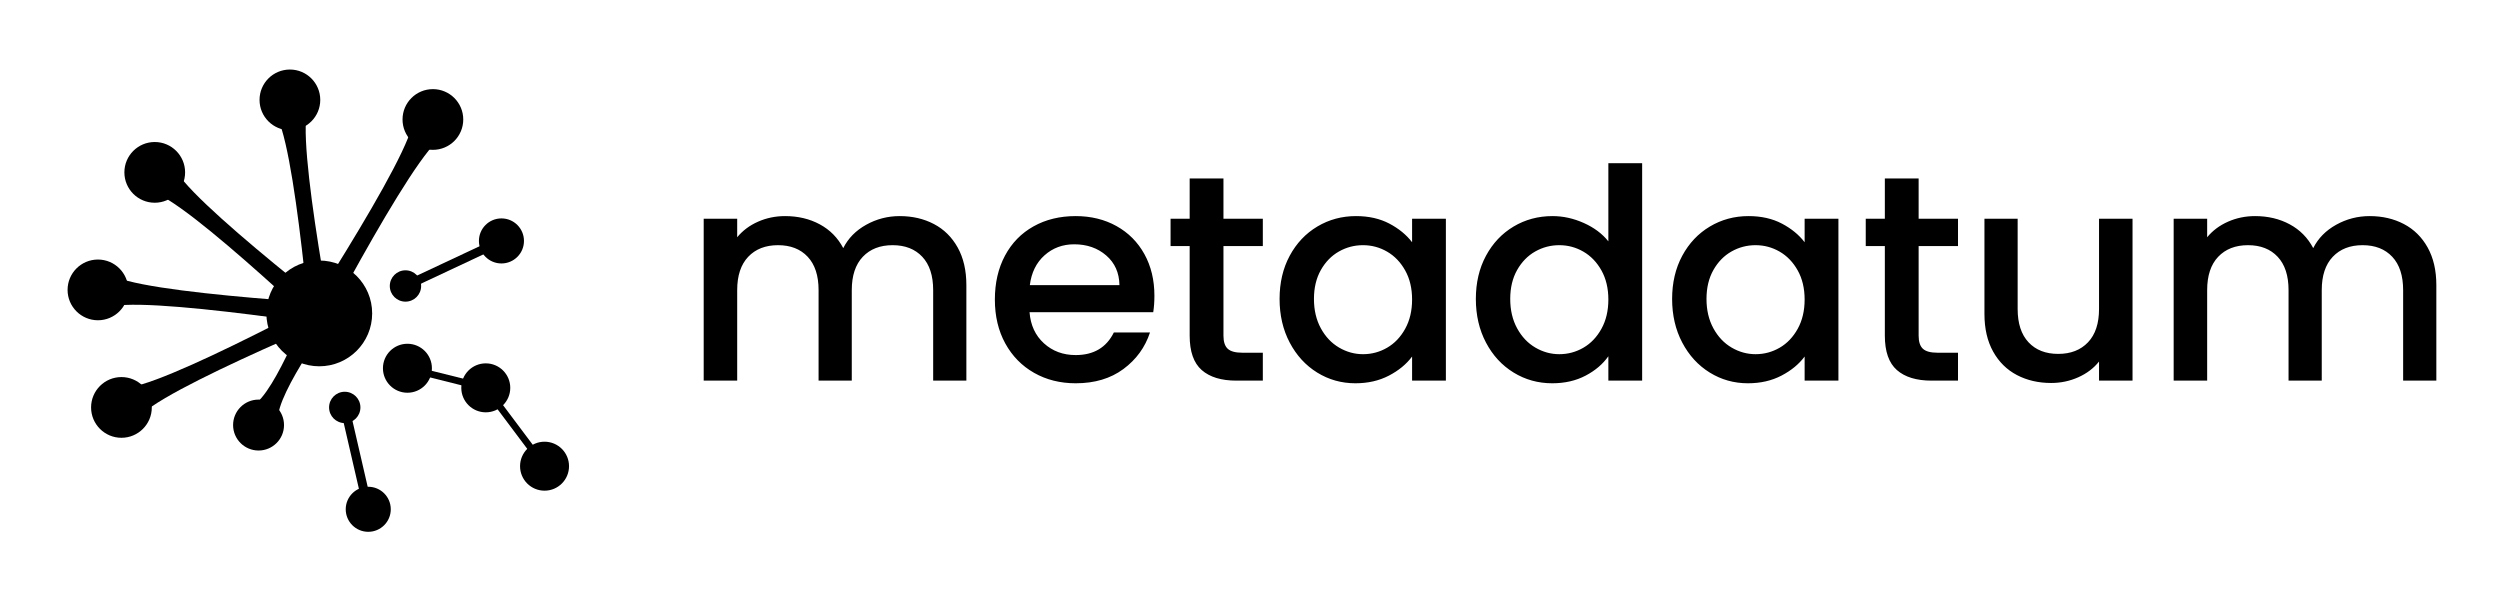
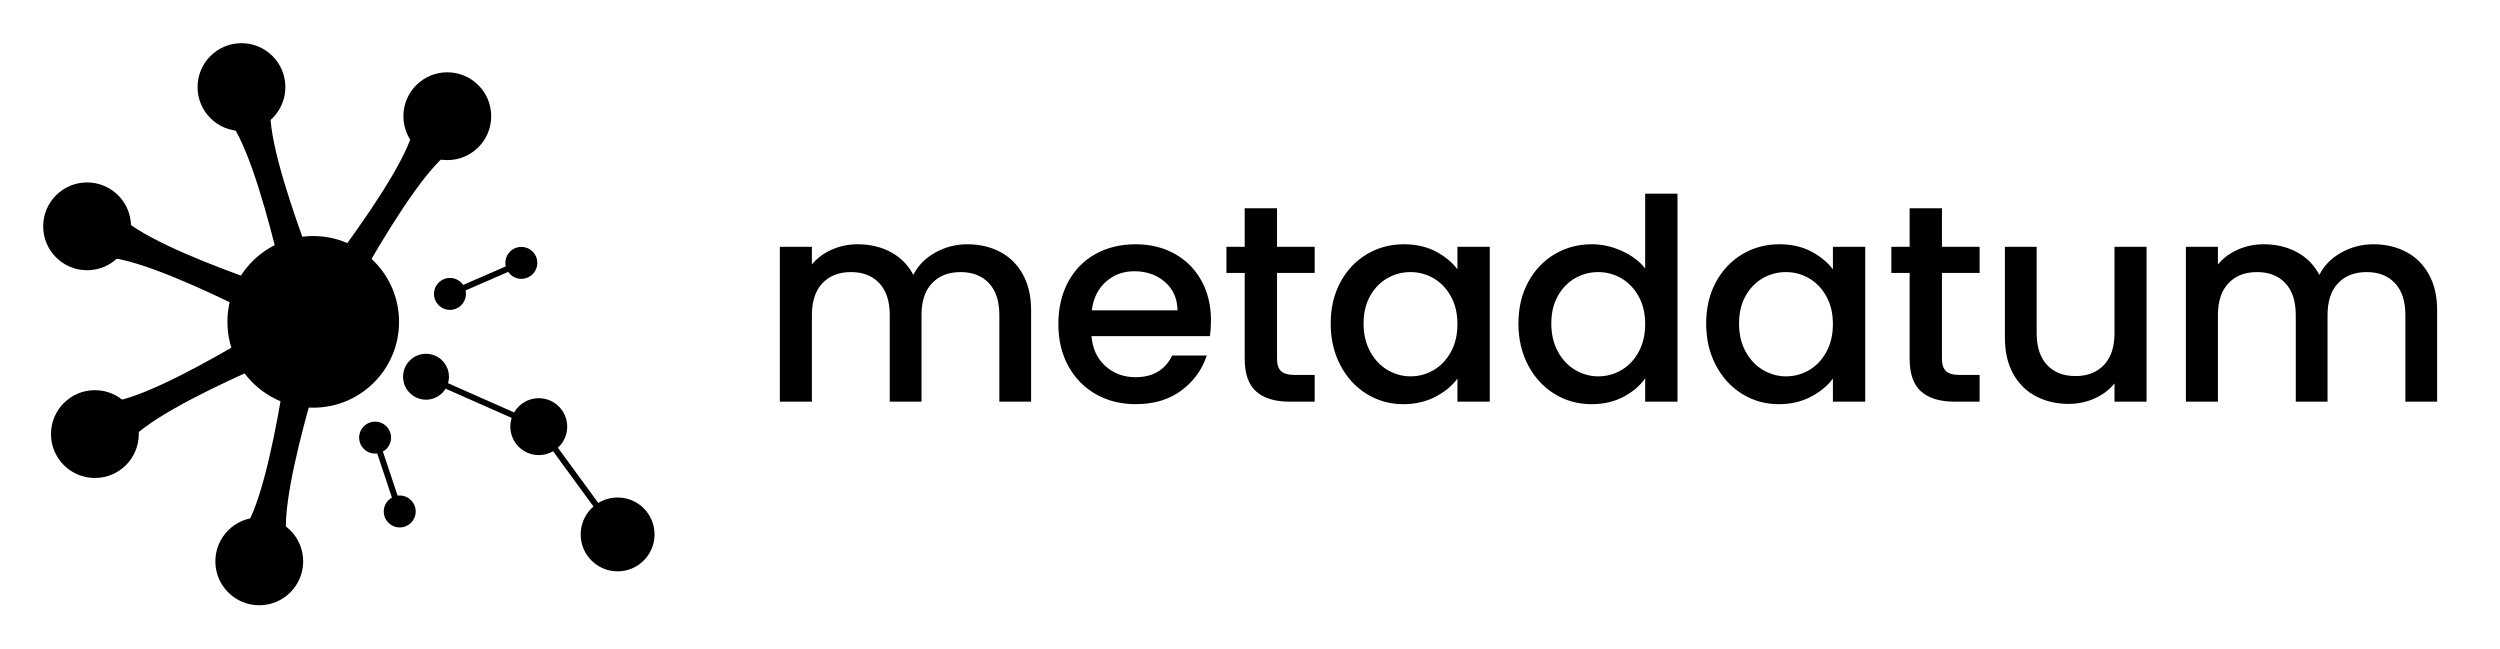
- <svg xmlns="http://www.w3.org/2000/svg" viewBox="-172 -169 1276.3 306">
-   <defs />
-   <path d="M-7.44 -31.42 C-12.67 -62.8 -17.44 -97.46 -15.51 -110.56 L-30.17 -108.55 C-24.77 -96.45 -20 -61.79 -16.56 -30.17 Z" fill="#000000" />
-   <circle cx="-24" cy="-118" r="15.5" fill="#000000" />
-   <path d="M6.09 -25.66 C22.34 -55.18 41.07 -87.15 51.08 -96.9 L38.31 -104.39 C34.69 -90.89 15.96 -58.92 -1.85 -30.31 Z" fill="#000000" />
-   <circle cx="49" cy="-108" r="15.5" fill="#000000" />
-   <path d="M-22.71 -26.81 C-47.63 -46.98 -74.39 -69.92 -81.71 -81.07 L-91.34 -69.83 C-79.2 -64.3 -52.44 -41.36 -28.7 -19.82 Z" fill="#000000" />
-   <circle cx="-93" cy="-81" r="15.5" fill="#000000" />
-   <path d="M-30.39 -15.9 C-63.54 -18.51 -99.91 -22.37 -112.74 -27.46 L-114.3 -12.74 C-100.69 -15.02 -64.33 -11.15 -31.36 -6.75 Z" fill="#000000" />
-   <circle cx="-122" cy="-21" r="15.5" fill="#000000" />
-   <path d="M-30.84 -3.71 C-59.83 11.06 -92.14 26.42 -105.48 28.66 L-99.12 42.02 C-88.96 33.1 -56.65 17.74 -26.9 4.6 Z" fill="#000000" />
-   <circle cx="-110" cy="39" r="15.5" fill="#000000" />
-   <path d="M-23.55 8.13 C-29.59 21.12 -37.1 34.93 -43.08 38.18 L-30.08 45.25 C-30.6 38.46 -23.09 24.65 -15.47 12.52 Z" fill="#000000" />
-   <circle cx="-40" cy="48" r="13" fill="#000000" />
-   <circle cx="-9" cy="-9" r="27" fill="#000000" />
-   <line x1="35" y1="-23" x2="84" y2="-46" stroke="#000000" stroke-width="4.6" />
-   <circle cx="35" cy="-23" r="8" fill="#000000" />
-   <circle cx="84" cy="-46" r="11.5" fill="#000000" />
-   <line x1="4" y1="39" x2="16" y2="91" stroke="#000000" stroke-width="4.6" />
-   <circle cx="4" cy="39" r="8" fill="#000000" />
-   <circle cx="16" cy="91" r="11.5" fill="#000000" />
-   <polyline points="36,19 76,29 106,69" fill="none" stroke="#000000" stroke-width="3.5" stroke-linejoin="round" stroke-linecap="round" />
-   <circle cx="36" cy="19" r="12.5" fill="#000000" />
-   <circle cx="76" cy="29" r="12.5" fill="#000000" />
-   <circle cx="106" cy="69" r="12.5" fill="#000000" />
-   <g transform="translate(176,25.32)">
-     <path fill="#000000" d="M145.35 -48.75V0.0H128.4V-46.2Q128.4 -57.3 122.85 -63.225Q117.3 -69.15 107.7 -69.15Q98.1 -69.15 92.475 -63.225Q86.85 -57.3 86.85 -46.2V0.0H69.9V-46.2Q69.9 -57.3 64.35 -63.225Q58.8 -69.15 49.2 -69.15Q39.6 -69.15 33.975 -63.225Q28.35 -57.3 28.35 -46.2V0.0H11.25V-82.65H28.35V-73.2Q32.55 -78.3 39.0 -81.15Q45.45 -84.0 52.8 -84.0Q62.7 -84.0 70.5 -79.8Q78.3 -75.6 82.5 -67.65Q86.25 -75.15 94.2 -79.575Q102.15 -84.0 111.3 -84.0Q121.05 -84.0 128.775 -79.95Q136.5 -75.9 140.925 -67.95Q145.35 -60.0 145.35 -48.75Z M240.75 -34.95H177.6Q178.35 -25.05 184.95 -19.05Q191.55 -13.05 201.15 -13.05Q214.95 -13.05 220.65 -24.6H239.1Q235.35 -13.2 225.525 -5.925Q215.7 1.35 201.15 1.35Q189.3 1.35 179.925 -3.975Q170.55 -9.3 165.225 -18.975Q159.9 -28.65 159.9 -41.4Q159.9 -54.15 165.075 -63.825Q170.25 -73.5 179.625 -78.75Q189.0 -84.0 201.15 -84.0Q212.85 -84.0 222.0 -78.9Q231.15 -73.8 236.25 -64.575Q241.35 -55.35 241.35 -43.35Q241.35 -38.7 240.75 -34.95ZM223.5 -48.75Q223.35 -58.2 216.75 -63.9Q210.15 -69.6 200.4 -69.6Q191.55 -69.6 185.25 -63.975Q178.95 -58.35 177.75 -48.75Z M276.6 -68.7V-22.95Q276.6 -18.3 278.775 -16.275Q280.95 -14.25 286.2 -14.25H296.7V0.0H283.2Q271.65 0.0 265.5 -5.4Q259.35 -10.8 259.35 -22.95V-68.7H249.6V-82.65H259.35V-103.2H276.6V-82.65H296.7V-68.7Z M344.25 -84.0Q354.0 -84.0 361.275 -80.175Q368.55 -76.35 372.9 -70.65V-82.65H390.15V0.0H372.9V-12.3Q368.55 -6.45 361.05 -2.55Q353.55 1.35 343.95 1.35Q333.3 1.35 324.45 -4.125Q315.6 -9.6 310.425 -19.425Q305.25 -29.25 305.25 -41.7Q305.25 -54.15 310.425 -63.75Q315.6 -73.35 324.525 -78.675Q333.45 -84.0 344.25 -84.0ZM347.85 -69.15Q341.25 -69.15 335.55 -65.925Q329.85 -62.7 326.325 -56.475Q322.8 -50.25 322.8 -41.7Q322.8 -33.15 326.325 -26.7Q329.85 -20.25 335.625 -16.875Q341.4 -13.5 347.85 -13.5Q354.45 -13.5 360.15 -16.8Q365.85 -20.1 369.375 -26.475Q372.9 -32.85 372.9 -41.4Q372.9 -49.95 369.375 -56.25Q365.85 -62.55 360.15 -65.85Q354.45 -69.15 347.85 -69.15Z M444.6 -84.0Q452.7 -84.0 460.575 -80.475Q468.45 -76.95 473.1 -71.1V-111.0H490.35V0.0H473.1V-12.45Q468.9 -6.45 461.475 -2.55Q454.05 1.35 444.45 1.35Q433.65 1.35 424.725 -4.125Q415.8 -9.6 410.625 -19.425Q405.45 -29.25 405.45 -41.7Q405.45 -54.15 410.625 -63.75Q415.8 -73.35 424.725 -78.675Q433.65 -84.0 444.6 -84.0ZM448.05 -69.15Q441.45 -69.15 435.75 -65.925Q430.05 -62.7 426.525 -56.475Q423.0 -50.25 423.0 -41.7Q423.0 -33.15 426.525 -26.7Q430.05 -20.25 435.825 -16.875Q441.6 -13.5 448.05 -13.5Q454.65 -13.5 460.35 -16.8Q466.05 -20.1 469.575 -26.475Q473.1 -32.85 473.1 -41.4Q473.1 -49.95 469.575 -56.25Q466.05 -62.55 460.35 -65.85Q454.65 -69.15 448.05 -69.15Z M544.65 -84.0Q554.4 -84.0 561.675 -80.175Q568.95 -76.35 573.3 -70.65V-82.65H590.55V0.0H573.3V-12.3Q568.95 -6.45 561.45 -2.55Q553.95 1.35 544.35 1.35Q533.7 1.35 524.85 -4.125Q516.0 -9.6 510.825 -19.425Q505.65 -29.25 505.65 -41.7Q505.65 -54.15 510.825 -63.75Q516.0 -73.35 524.925 -78.675Q533.85 -84.0 544.65 -84.0ZM548.25 -69.15Q541.65 -69.15 535.95 -65.925Q530.25 -62.7 526.725 -56.475Q523.2 -50.25 523.2 -41.7Q523.2 -33.15 526.725 -26.7Q530.25 -20.25 536.025 -16.875Q541.8 -13.5 548.25 -13.5Q554.85 -13.5 560.55 -16.8Q566.25 -20.1 569.775 -26.475Q573.3 -32.85 573.3 -41.4Q573.3 -49.95 569.775 -56.25Q566.25 -62.55 560.55 -65.85Q554.85 -69.15 548.25 -69.15Z M631.5 -68.7V-22.95Q631.5 -18.3 633.675 -16.275Q635.85 -14.25 641.1 -14.25H651.6V0.0H638.1Q626.55 0.0 620.4 -5.4Q614.25 -10.8 614.25 -22.95V-68.7H604.5V-82.65H614.25V-103.2H631.5V-82.65H651.6V-68.7Z M740.7 -82.65V0.0H723.6V-9.75Q719.55 -4.65 713.025 -1.725Q706.5 1.2 699.15 1.2Q689.4 1.2 681.675 -2.85Q673.95 -6.9 669.525 -14.85Q665.1 -22.8 665.1 -34.05V-82.65H682.05V-36.6Q682.05 -25.5 687.6 -19.575Q693.15 -13.65 702.75 -13.65Q712.35 -13.65 717.975 -19.575Q723.6 -25.5 723.6 -36.6V-82.65Z M895.8 -48.75V0.0H878.85V-46.2Q878.85 -57.3 873.3 -63.225Q867.75 -69.15 858.15 -69.15Q848.55 -69.15 842.925 -63.225Q837.3 -57.3 837.3 -46.2V0.0H820.35V-46.2Q820.35 -57.3 814.8 -63.225Q809.25 -69.15 799.65 -69.15Q790.05 -69.15 784.425 -63.225Q778.8 -57.3 778.8 -46.2V0.0H761.7V-82.65H778.8V-73.2Q783 -78.3 789.45 -81.15Q795.9 -84.0 803.25 -84.0Q813.15 -84.0 820.95 -79.8Q828.75 -75.6 832.95 -67.65Q836.7 -75.15 844.65 -79.575Q852.6 -84.0 861.75 -84.0Q871.5 -84.0 879.225 -79.95Q886.95 -75.9 891.375 -67.95Q895.8 -60.0 895.8 -48.75Z" />
+ <svg xmlns="http://www.w3.org/2000/svg" viewBox="214.12 207.48 2505.14 649.78">
+   <defs>
+     <linearGradient id="hmono-blackgl" x1="0.15" y1="0.1" x2="0.85" y2="0.9">
+       <stop offset="0" stop-color="#FFFFFF" stop-opacity="0.24" />
+       <stop offset="0.55" stop-color="#FFFFFF" stop-opacity="0" />
+     </linearGradient>
+     <linearGradient id="hmono-blackgk" x1="0.15" y1="0.1" x2="0.85" y2="0.9">
+       <stop offset="0" stop-color="#FFFFFF" stop-opacity="0.2" />
+       <stop offset="0.55" stop-color="#FFFFFF" stop-opacity="0" />
+     </linearGradient>
+     <linearGradient id="hmono-blacksg" x1="0" y1="0" x2="0" y2="1">
+       <stop offset="0" stop-color="#FFFFFF" stop-opacity="0.1" />
+       <stop offset="0.5" stop-color="#FFFFFF" stop-opacity="0" />
+     </linearGradient>
+   </defs>
+   <path d="M584.51 470.15 C612.86 421.4 646.7 369.5 668.87 357.07 L629.38 331.32 C626.95 356.63 593.12 408.53 559.96 454.14 Z" fill="#000000" />
+   <path d="M518.33 448.26 C499.12 395.23 481.01 335.99 485.69 311 L440.61 324.78 C458.47 342.88 476.58 402.13 490.31 456.82 Z" fill="#000000" />
+   <path d="M459.09 484.98 C406.09 465.71 349.02 441.6 332.85 421.98 L314.51 465.4 C339.85 463.31 396.92 487.42 447.68 511.98 Z" fill="#000000" />
+   <path d="M449.26 553.99 C400.48 582.29 345.38 610.6 319.95 610.42 L341.5 652.35 C356.15 631.57 411.25 603.25 462.65 580.06 Z" fill="#000000" />
+   <path d="M495.9 605.8 C486.31 661.37 472.69 721.81 456.24 741.19 L502.23 751.56 C495.69 726.99 509.31 666.55 524.49 612.24 Z" fill="#000000" />
+   <circle cx="662.34" cy="323.92" r="44" fill="#000000" />
+   <circle cx="456.08" cy="294.75" r="44" fill="#000000" />
+   <circle cx="301.39" cy="434.28" r="44" fill="#000000" />
+   <circle cx="309.2" cy="642.45" r="44" fill="#000000" />
+   <circle cx="473.92" cy="769.98" r="44" fill="#000000" />
+   <circle cx="528" cy="530" r="86" fill="#000000" />
+   <line x1="665" y1="502" x2="736.53" y2="470.9" stroke="#000000" stroke-width="6" stroke-linecap="round" />
+   <circle cx="665" cy="502" r="16" fill="#000000" />
+   <circle cx="736.53" cy="470.9" r="16" fill="#000000" />
+   <line x1="590" y1="646" x2="614.67" y2="720" stroke="#000000" stroke-width="6" stroke-linecap="round" />
+   <circle cx="590" cy="646" r="16" fill="#000000" />
+   <circle cx="614.67" cy="720" r="16" fill="#000000" />
+   <polyline points="641,585 754,635 833,743" fill="none" stroke="#000000" stroke-width="6" stroke-linejoin="round" stroke-linecap="round" />
+   <circle cx="641" cy="585" r="23" fill="#000000" />
+   <circle cx="754" cy="635" r="28.5" fill="#000000" />
+   <circle cx="833" cy="743" r="37" fill="#000000" />
+   <g transform="translate(974.46,609.95)">
+     <path fill="#000000" d="M272.886 -91.525V0.0H241.063V-86.738Q241.063 -107.577 230.644 -118.701Q220.224 -129.825 202.2 -129.825Q184.177 -129.825 173.616 -118.701Q163.056 -107.577 163.056 -86.738V0.0H131.233V-86.738Q131.233 -107.577 120.813 -118.701Q110.394 -129.825 92.37 -129.825Q74.347 -129.825 63.786 -118.701Q53.225 -107.577 53.225 -86.738V0.0H21.121V-155.171H53.225V-137.429Q61.111 -147.004 73.22 -152.354Q85.33 -157.705 99.129 -157.705Q117.716 -157.705 132.36 -149.82Q147.004 -141.935 154.889 -127.009Q161.929 -141.09 176.855 -149.397Q191.781 -157.705 208.959 -157.705Q227.264 -157.705 241.768 -150.101Q256.271 -142.498 264.578 -127.572Q272.886 -112.646 272.886 -91.525Z M451.994 -65.617H333.434Q334.842 -47.03 347.233 -35.765Q359.624 -24.501 377.647 -24.501Q403.556 -24.501 414.257 -46.185H448.896Q441.856 -24.782 423.41 -11.124Q404.964 2.535 377.647 2.535Q355.4 2.535 337.799 -7.463Q320.198 -17.46 310.2 -35.624Q300.203 -53.789 300.203 -77.726Q300.203 -101.663 309.919 -119.828Q319.634 -137.992 337.235 -147.849Q354.836 -157.705 377.647 -157.705Q399.613 -157.705 416.792 -148.13Q433.971 -138.555 443.546 -121.236Q453.121 -103.916 453.121 -81.387Q453.121 -72.657 451.994 -65.617ZM419.608 -91.525Q419.327 -109.267 406.935 -119.969Q394.544 -130.67 376.239 -130.67Q359.624 -130.67 347.796 -120.109Q335.968 -109.549 333.715 -91.525Z M519.3 -128.98V-43.087Q519.3 -34.357 523.384 -30.555Q527.467 -26.754 537.324 -26.754H557.037V0.0H531.691Q510.007 0.0 498.461 -10.138Q486.914 -20.276 486.914 -43.087V-128.98H468.609V-155.171H486.914V-193.752H519.3V-155.171H557.037V-128.98Z M646.309 -157.705Q664.614 -157.705 678.273 -150.524Q691.931 -143.343 700.098 -132.641V-155.171H732.484V0.0H700.098V-23.093Q691.931 -12.109 677.85 -4.787Q663.769 2.535 645.746 2.535Q625.751 2.535 609.136 -7.744Q592.521 -18.023 582.805 -36.469Q573.089 -54.915 573.089 -78.289Q573.089 -101.663 582.805 -119.687Q592.521 -137.71 609.277 -147.708Q626.033 -157.705 646.309 -157.705ZM653.068 -129.825Q640.677 -129.825 629.976 -123.77Q619.274 -117.716 612.656 -106.029Q606.038 -94.341 606.038 -78.289Q606.038 -62.237 612.656 -50.128Q619.274 -38.018 630.116 -31.682Q640.959 -25.345 653.068 -25.345Q665.459 -25.345 676.161 -31.541Q686.862 -37.737 693.48 -49.705Q700.098 -61.674 700.098 -77.726Q700.098 -93.778 693.48 -105.606Q686.862 -117.434 676.161 -123.63Q665.459 -129.825 653.068 -129.825Z M834.711 -157.705Q849.918 -157.705 864.703 -151.087Q879.487 -144.469 888.218 -133.486V-208.396H920.603V0.0H888.218V-23.374Q880.332 -12.109 866.392 -4.787Q852.452 2.535 834.429 2.535Q814.153 2.535 797.396 -7.744Q780.64 -18.023 770.924 -36.469Q761.209 -54.915 761.209 -78.289Q761.209 -101.663 770.924 -119.687Q780.64 -137.71 797.396 -147.708Q814.153 -157.705 834.711 -157.705ZM841.188 -129.825Q828.797 -129.825 818.095 -123.77Q807.394 -117.716 800.776 -106.029Q794.158 -94.341 794.158 -78.289Q794.158 -62.237 800.776 -50.128Q807.394 -38.018 818.236 -31.682Q829.078 -25.345 841.188 -25.345Q853.579 -25.345 864.28 -31.541Q874.982 -37.737 881.6 -49.705Q888.218 -61.674 888.218 -77.726Q888.218 -93.778 881.6 -105.606Q874.982 -117.434 864.28 -123.63Q853.579 -129.825 841.188 -129.825Z M1022.549 -157.705Q1040.854 -157.705 1054.512 -150.524Q1068.17 -143.343 1076.337 -132.641V-155.171H1108.723V0.0H1076.337V-23.093Q1068.17 -12.109 1054.09 -4.787Q1040.009 2.535 1021.985 2.535Q1001.991 2.535 985.375 -7.744Q968.76 -18.023 959.044 -36.469Q949.328 -54.915 949.328 -78.289Q949.328 -101.663 959.044 -119.687Q968.76 -137.71 985.516 -147.708Q1002.272 -157.705 1022.549 -157.705ZM1029.307 -129.825Q1016.916 -129.825 1006.215 -123.77Q995.513 -117.716 988.895 -106.029Q982.277 -94.341 982.277 -78.289Q982.277 -62.237 988.895 -50.128Q995.513 -38.018 1006.356 -31.682Q1017.198 -25.345 1029.307 -25.345Q1041.698 -25.345 1052.4 -31.541Q1063.101 -37.737 1069.719 -49.705Q1076.337 -61.674 1076.337 -77.726Q1076.337 -93.778 1069.719 -105.606Q1063.101 -117.434 1052.4 -123.63Q1041.698 -129.825 1029.307 -129.825Z M1185.604 -128.98V-43.087Q1185.604 -34.357 1189.688 -30.555Q1193.771 -26.754 1203.628 -26.754H1223.341V0.0H1197.995Q1176.311 0.0 1164.765 -10.138Q1153.218 -20.276 1153.218 -43.087V-128.98H1134.913V-155.171H1153.218V-193.752H1185.604V-155.171H1223.341V-128.98Z M1390.621 -155.171V0.0H1358.517V-18.305Q1350.913 -8.73 1338.663 -3.239Q1326.412 2.253 1312.613 2.253Q1294.308 2.253 1279.805 -5.351Q1265.302 -12.954 1256.994 -27.88Q1248.686 -42.806 1248.686 -63.927V-155.171H1280.509V-68.714Q1280.509 -47.875 1290.929 -36.751Q1301.349 -25.627 1319.372 -25.627Q1337.395 -25.627 1347.956 -36.751Q1358.517 -47.875 1358.517 -68.714V-155.171Z M1681.812 -91.525V0.0H1649.99V-86.738Q1649.99 -107.577 1639.57 -118.701Q1629.15 -129.825 1611.126 -129.825Q1593.103 -129.825 1582.542 -118.701Q1571.982 -107.577 1571.982 -86.738V0.0H1540.159V-86.738Q1540.159 -107.577 1529.739 -118.701Q1519.32 -129.825 1501.296 -129.825Q1483.273 -129.825 1472.712 -118.701Q1462.151 -107.577 1462.151 -86.738V0.0H1430.047V-155.171H1462.151V-137.429Q1470.037 -147.004 1482.146 -152.354Q1494.256 -157.705 1508.055 -157.705Q1526.642 -157.705 1541.286 -149.82Q1555.93 -141.935 1563.815 -127.009Q1570.855 -141.09 1585.781 -149.397Q1600.707 -157.705 1617.885 -157.705Q1636.19 -157.705 1650.694 -150.101Q1665.197 -142.498 1673.504 -127.572Q1681.812 -112.646 1681.812 -91.525Z" />
  </g>
</svg>
